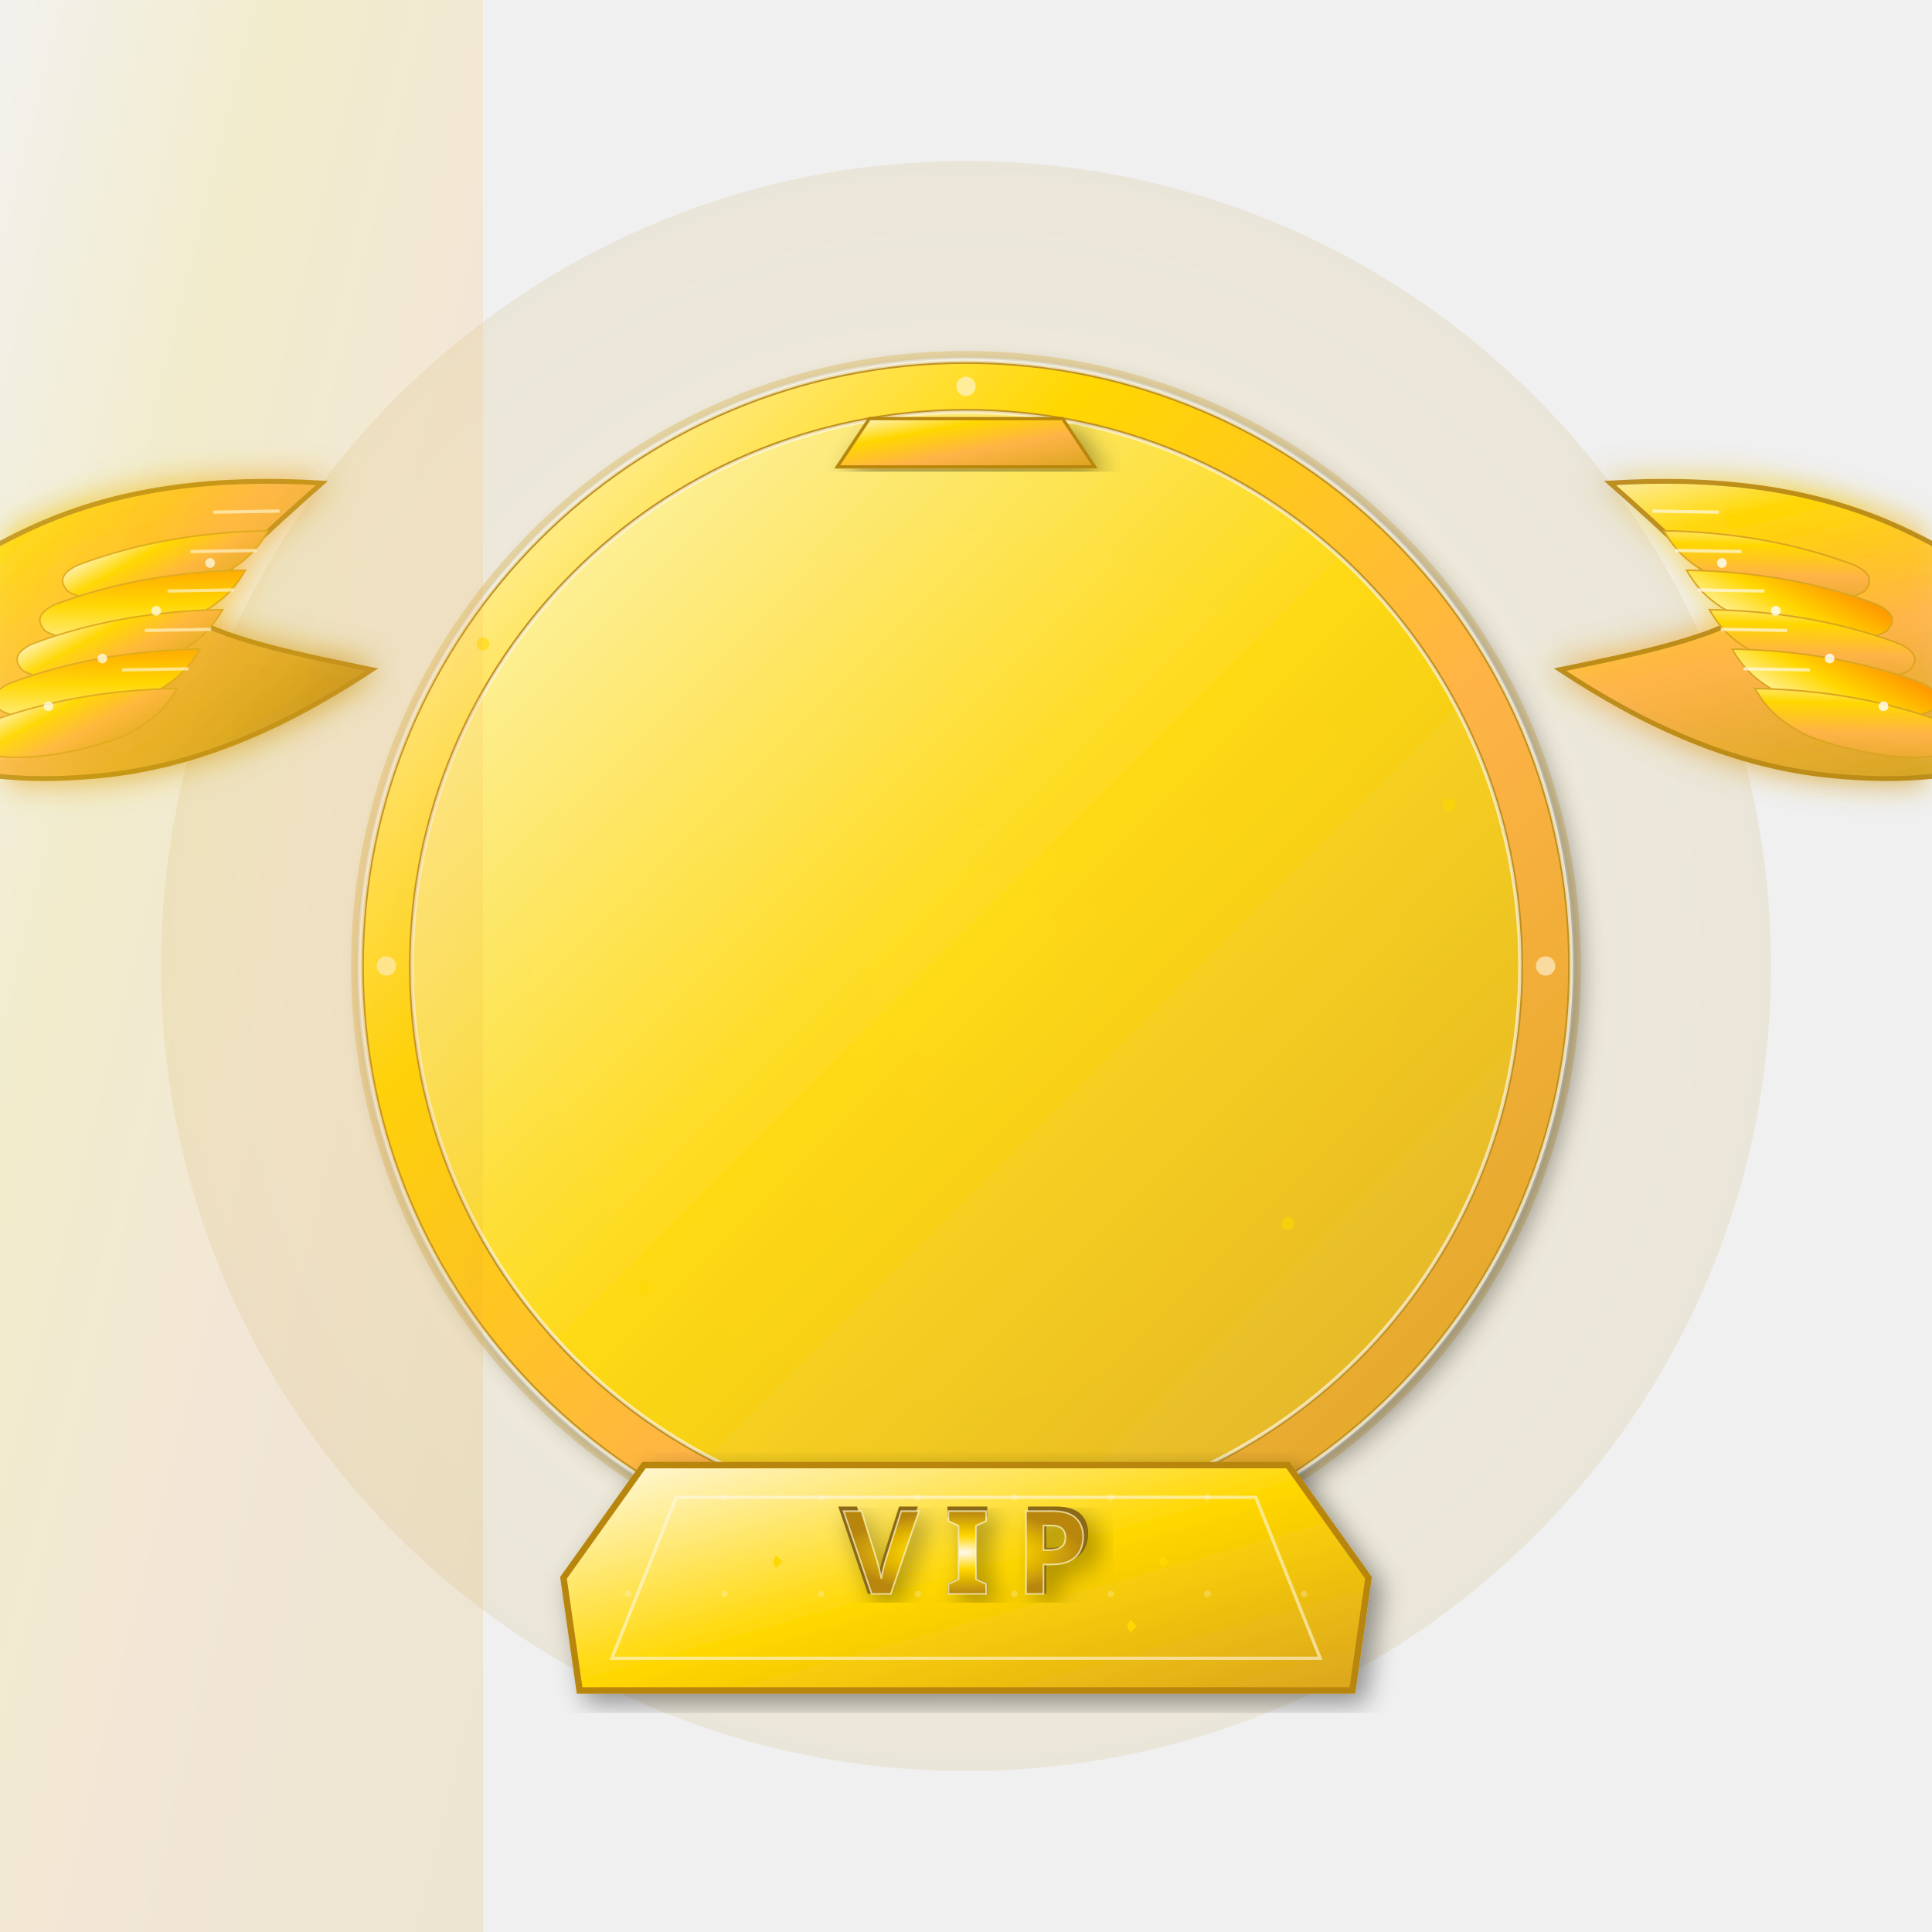
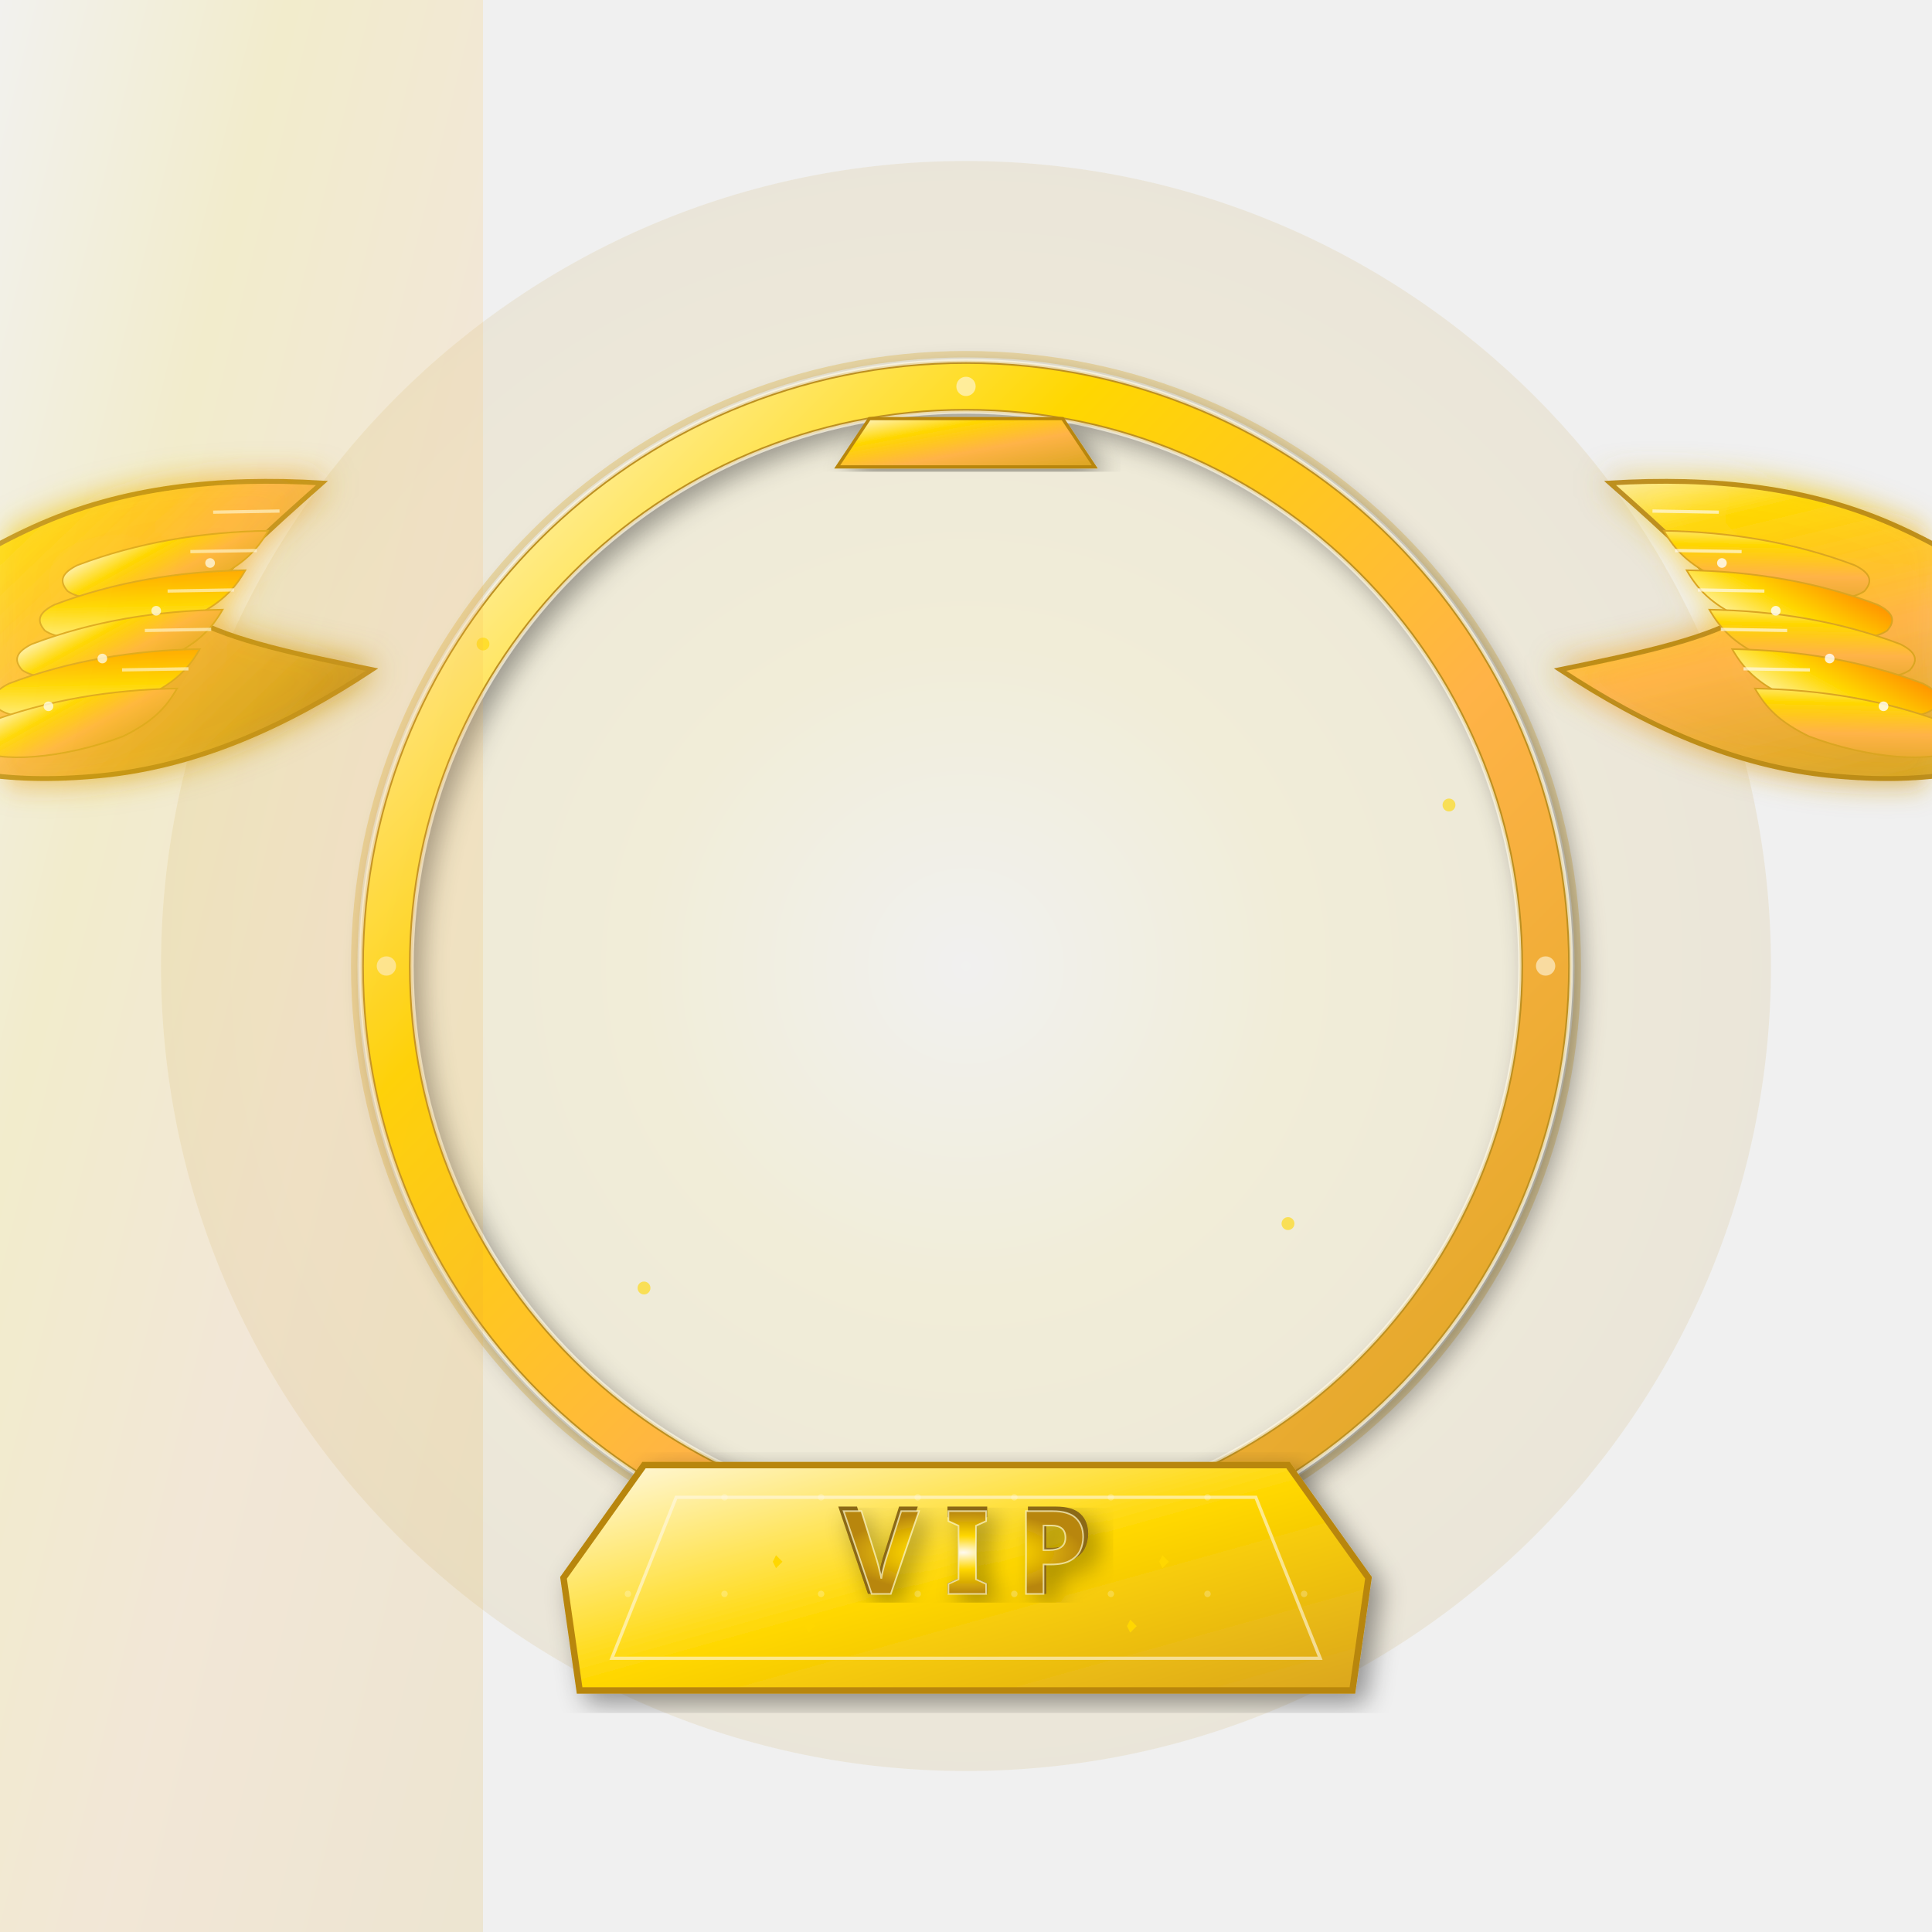
<svg xmlns="http://www.w3.org/2000/svg" width="600" height="600" viewBox="0 0 600 600" fill="none">
  <defs>
    <linearGradient id="goldWingGrad1" x1="0" y1="0" x2="1" y2="1">
      <stop offset="0%" stop-color="#fff9e6" />
      <stop offset="30%" stop-color="#ffd700" />
      <stop offset="60%" stop-color="#ffb347" />
      <stop offset="100%" stop-color="#daa520" />
    </linearGradient>
    <linearGradient id="goldWingGrad2" x1="0" y1="1" x2="1" y2="0">
      <stop offset="0%" stop-color="#fffacd" />
      <stop offset="50%" stop-color="#ffd700" />
      <stop offset="100%" stop-color="#ff8c00" />
    </linearGradient>
    <radialGradient id="goldRadialWing" cx="50%" cy="50%" r="50%">
      <stop offset="0%" stop-color="#fffaf0" />
      <stop offset="40%" stop-color="#ffd700" />
      <stop offset="100%" stop-color="#b8860b" />
    </radialGradient>
    <linearGradient id="ringGoldGrad" x1="0" y1="0" x2="1" y2="1">
      <stop offset="0%" stop-color="#fffacd" />
      <stop offset="50%" stop-color="#ffd700" />
      <stop offset="100%" stop-color="#daa520" />
    </linearGradient>
    <linearGradient id="gemGrad" x1="0" y1="0" x2="0" y2="1">
      <stop offset="0%" stop-color="#ff6b6b" />
      <stop offset="50%" stop-color="#dc143c" />
      <stop offset="100%" stop-color="#8b0000" />
    </linearGradient>
    <linearGradient id="bannerGoldGrad" x1="0" y1="0" x2="1" y2="1">
      <stop offset="0%" stop-color="#fff9e6" />
      <stop offset="50%" stop-color="#ffd700" />
      <stop offset="100%" stop-color="#daa520" />
    </linearGradient>
    <filter id="goldGlow">
      <feGaussianBlur stdDeviation="5" result="coloredBlur" />
      <feMerge>
        <feMergeNode in="coloredBlur" />
        <feMergeNode in="SourceGraphic" />
      </feMerge>
    </filter>
    <filter id="dropShadow">
      <feDropShadow dx="3" dy="3" stdDeviation="4" flood-opacity="0.4" />
    </filter>
    <filter id="innerGlow">
      <feFlood flood-color="#ffd700" flood-opacity="0.5" />
      <feComposite in2="SourceAlpha" operator="out" />
      <feGaussianBlur stdDeviation="3" />
      <feComposite operator="atop" in2="SourceGraphic" />
    </filter>
    <pattern id="sparkle" x="0" y="0" width="30" height="30" patternUnits="userSpaceOnUse">
      <circle cx="15" cy="15" r="1" fill="#ffffff" opacity="0.8">
        <animate attributeName="r" values="1;3;1" dur="2s" repeatCount="indefinite" />
      </circle>
    </pattern>
    <linearGradient id="featherGrad" x1="0" y1="0" x2="1" y2="1">
      <stop offset="0%" stop-color="#fffaf0" />
      <stop offset="20%" stop-color="#ffd700" />
      <stop offset="50%" stop-color="#ffb347" />
      <stop offset="80%" stop-color="#daa520" />
      <stop offset="100%" stop-color="#b8860b" />
    </linearGradient>
  </defs>
  <ellipse cx="300" cy="300" rx="250" ry="250" fill="url(#goldRadialWing)" opacity="0.1" />
  <circle cx="300" cy="300" r="190" fill="none" stroke="#daa520" stroke-width="2" opacity="0.3" />
-   <circle cx="300" cy="300" r="180" fill="url(#ringGoldGrad)" stroke="#b8860b" stroke-width="16" filter="url(#dropShadow)" opacity="0.9" />
+   <circle cx="300" cy="300" r="180" fill="none" stroke="#b8860b" stroke-width="16" filter="url(#dropShadow)" opacity="0.9" />
  <circle cx="300" cy="300" r="180" fill="none" stroke="url(#goldWingGrad1)" stroke-width="14" />
  <circle cx="300" cy="300" r="172" fill="none" stroke="#fff9e6" stroke-width="1" opacity="0.7" />
  <circle cx="300" cy="300" r="188" fill="none" stroke="#fff9e6" stroke-width="1" opacity="0.7" />
  <g opacity="0.6">
    <circle cx="300" cy="120" r="3" fill="#fff9e6" />
    <circle cx="300" cy="480" r="3" fill="#fff9e6" />
    <circle cx="120" cy="300" r="3" fill="#fff9e6" />
    <circle cx="480" cy="300" r="3" fill="#fff9e6" />
  </g>
  <path d="M270 130 L330 130 L340 145 L260 145 Z" fill="url(#goldWingGrad1)" stroke="#b8860b" stroke-width="1" filter="url(#dropShadow)" />
  <g transform="translate(100,150)" filter="url(#goldGlow)">
    <g transform="rotate(-15)">
      <path d="M 0,0 C -30,-10 -60,-15 -90,-10 C -120,-5 -140,5 -150,20 C -155,28 -155,35 -150,42                       C -140,55 -120,65 -90,70 C -60,75 -30,70 0,60                       C -20,50 -40,40 -50,30 C -40,20 -20,10 0,0 Z" fill="url(#featherGrad)" stroke="#b8860b" stroke-width="1.5" opacity="0.9" />
      <path d="M -20,10 C -40,5 -60,3 -80,5 C -85,6 -87,8 -85,12 C -80,18 -60,22 -40,20 C -30,18 -25,15 -20,10 Z" fill="url(#goldWingGrad1)" stroke="#daa520" stroke-width="0.5" />
      <path d="M -30,20 C -50,15 -70,13 -90,15 C -95,16 -97,18 -95,22 C -90,28 -70,32 -50,30 C -40,28 -35,25 -30,20 Z" fill="url(#goldWingGrad2)" stroke="#daa520" stroke-width="0.5" />
      <path d="M -40,30 C -60,25 -80,23 -100,25 C -105,26 -107,28 -105,32 C -100,38 -80,42 -60,40 C -50,38 -45,35 -40,30 Z" fill="url(#goldWingGrad1)" stroke="#daa520" stroke-width="0.5" />
      <path d="M -50,40 C -70,35 -90,33 -110,35 C -115,36 -117,38 -115,42 C -110,48 -90,52 -70,50 C -60,48 -55,45 -50,40 Z" fill="url(#goldWingGrad2)" stroke="#daa520" stroke-width="0.5" />
      <path d="M -60,50 C -80,45 -100,43 -120,45 C -125,46 -127,48 -125,52 C -120,58 -100,62 -80,60 C -70,58 -65,55 -60,50 Z" fill="url(#goldWingGrad1)" stroke="#daa520" stroke-width="0.5" />
      <g opacity="0.7">
        <path d="M -15,5 L -35,0" stroke="#fff9e6" stroke-width="1" />
        <path d="M -25,15 L -45,10" stroke="#fff9e6" stroke-width="1" />
        <path d="M -35,25 L -55,20" stroke="#fff9e6" stroke-width="1" />
        <path d="M -45,35 L -65,30" stroke="#fff9e6" stroke-width="1" />
        <path d="M -55,45 L -75,40" stroke="#fff9e6" stroke-width="1" />
      </g>
      <circle cx="-40" cy="15" r="1.5" fill="#ffffff" opacity="0.8" />
      <circle cx="-60" cy="25" r="1.5" fill="#ffffff" opacity="0.8" />
      <circle cx="-80" cy="35" r="1.5" fill="#ffffff" opacity="0.8" />
      <circle cx="-100" cy="45" r="1.5" fill="#ffffff" opacity="0.8" />
      <animateTransform attributeName="transform" attributeType="XML" type="rotate" values="-15;-5;-15" dur="4s" repeatCount="indefinite" />
    </g>
  </g>
  <g transform="translate(500,150)" filter="url(#goldGlow)">
    <g transform="rotate(15)">
      <path d="M 0,0 C 30,-10 60,-15 90,-10 C 120,-5 140,5 150,20 C 155,28 155,35 150,42                       C 140,55 120,65 90,70 C 60,75 30,70 0,60                       C 20,50 40,40 50,30 C 40,20 20,10 0,0 Z" fill="url(#featherGrad)" stroke="#b8860b" stroke-width="1.5" opacity="0.9" />
      <path d="M 20,10 C 40,5 60,3 80,5 C 85,6 87,8 85,12 C 80,18 60,22 40,20 C 30,18 25,15 20,10 Z" fill="url(#goldWingGrad1)" stroke="#daa520" stroke-width="0.5" />
      <path d="M 30,20 C 50,15 70,13 90,15 C 95,16 97,18 95,22 C 90,28 70,32 50,30 C 40,28 35,25 30,20 Z" fill="url(#goldWingGrad2)" stroke="#daa520" stroke-width="0.5" />
      <path d="M 40,30 C 60,25 80,23 100,25 C 105,26 107,28 105,32 C 100,38 80,42 60,40 C 50,38 45,35 40,30 Z" fill="url(#goldWingGrad1)" stroke="#daa520" stroke-width="0.5" />
      <path d="M 50,40 C 70,35 90,33 110,35 C 115,36 117,38 115,42 C 110,48 90,52 70,50 C 60,48 55,45 50,40 Z" fill="url(#goldWingGrad2)" stroke="#daa520" stroke-width="0.5" />
      <path d="M 60,50 C 80,45 100,43 120,45 C 125,46 127,48 125,52 C 120,58 100,62 80,60 C 70,58 65,55 60,50 Z" fill="url(#goldWingGrad1)" stroke="#daa520" stroke-width="0.5" />
      <g opacity="0.7">
        <path d="M 15,5 L 35,0" stroke="#fff9e6" stroke-width="1" />
        <path d="M 25,15 L 45,10" stroke="#fff9e6" stroke-width="1" />
        <path d="M 35,25 L 55,20" stroke="#fff9e6" stroke-width="1" />
        <path d="M 45,35 L 65,30" stroke="#fff9e6" stroke-width="1" />
        <path d="M 55,45 L 75,40" stroke="#fff9e6" stroke-width="1" />
      </g>
      <circle cx="40" cy="15" r="1.5" fill="#ffffff" opacity="0.8" />
      <circle cx="60" cy="25" r="1.5" fill="#ffffff" opacity="0.8" />
      <circle cx="80" cy="35" r="1.5" fill="#ffffff" opacity="0.8" />
      <circle cx="100" cy="45" r="1.5" fill="#ffffff" opacity="0.8" />
      <animateTransform attributeName="transform" attributeType="XML" type="rotate" values="15;5;15" dur="4s" repeatCount="indefinite" />
    </g>
  </g>
  <g filter="url(#dropShadow)">
    <path d="M200,455 L400,455 L425,490 L420,525 L180,525 L175,490 Z" fill="url(#bannerGoldGrad)" stroke="#b8860b" stroke-width="2" />
    <path d="M205,460 L395,460 L415,520 L185,520 Z" fill="url(#sparkle)" opacity="0.3" />
    <path d="M210,465 L390,465 L410,515 L190,515 Z" fill="none" stroke="#fff9e6" stroke-width="1" opacity="0.6" />
    <text x="300" y="495" text-anchor="middle" fill="#8b6914" font-size="38" font-family="Arial Black" font-weight="bold" letter-spacing="8" filter="url(#dropShadow)">VIP</text>
    <text x="300" y="495" text-anchor="middle" fill="url(#goldRadialWing)" font-size="36" font-family="Arial Black" font-weight="bold" letter-spacing="8">VIP</text>
    <text x="300" y="495" text-anchor="middle" fill="none" stroke="#fffacd" stroke-width="0.5" font-size="36" font-family="Arial Black" font-weight="bold" letter-spacing="8" opacity="0.7">VIP</text>
    <g fill="#ffd700">
      <path d="M 240,485 L241,487 L243,485 L241,483 Z" />
      <path d="M 360,485 L361,487 L363,485 L361,483 Z" />
      <path d="M 250,505 L251,507 L253,505 L251,503 Z" />
      <path d="M 350,505 L351,507 L353,505 L351,503 Z" />
    </g>
  </g>
  <g opacity="0.6">
    <circle cx="150" cy="200" r="2" fill="#ffd700">
      <animate attributeName="cy" values="200;150;200" dur="3s" repeatCount="indefinite" />
      <animate attributeName="opacity" values="0;1;0" dur="3s" repeatCount="indefinite" />
    </circle>
    <circle cx="450" cy="250" r="2" fill="#ffd700">
      <animate attributeName="cy" values="250;200;250" dur="3.5s" repeatCount="indefinite" />
      <animate attributeName="opacity" values="0;1;0" dur="3.5s" repeatCount="indefinite" />
    </circle>
    <circle cx="200" cy="400" r="2" fill="#ffd700">
      <animate attributeName="cy" values="400;350;400" dur="4s" repeatCount="indefinite" />
      <animate attributeName="opacity" values="0;1;0" dur="4s" repeatCount="indefinite" />
    </circle>
    <circle cx="400" cy="380" r="2" fill="#ffd700">
      <animate attributeName="cy" values="380;330;380" dur="3.2s" repeatCount="indefinite" />
      <animate attributeName="opacity" values="0;1;0" dur="3.2s" repeatCount="indefinite" />
    </circle>
  </g>
  <rect x="0" y="0" width="150" height="600" fill="url(#goldWingGrad1)" opacity="0.15">
    <animateTransform attributeName="transform" type="translate" from="-150 0" to="750 0" dur="4s" repeatCount="indefinite" />
  </rect>
</svg>
